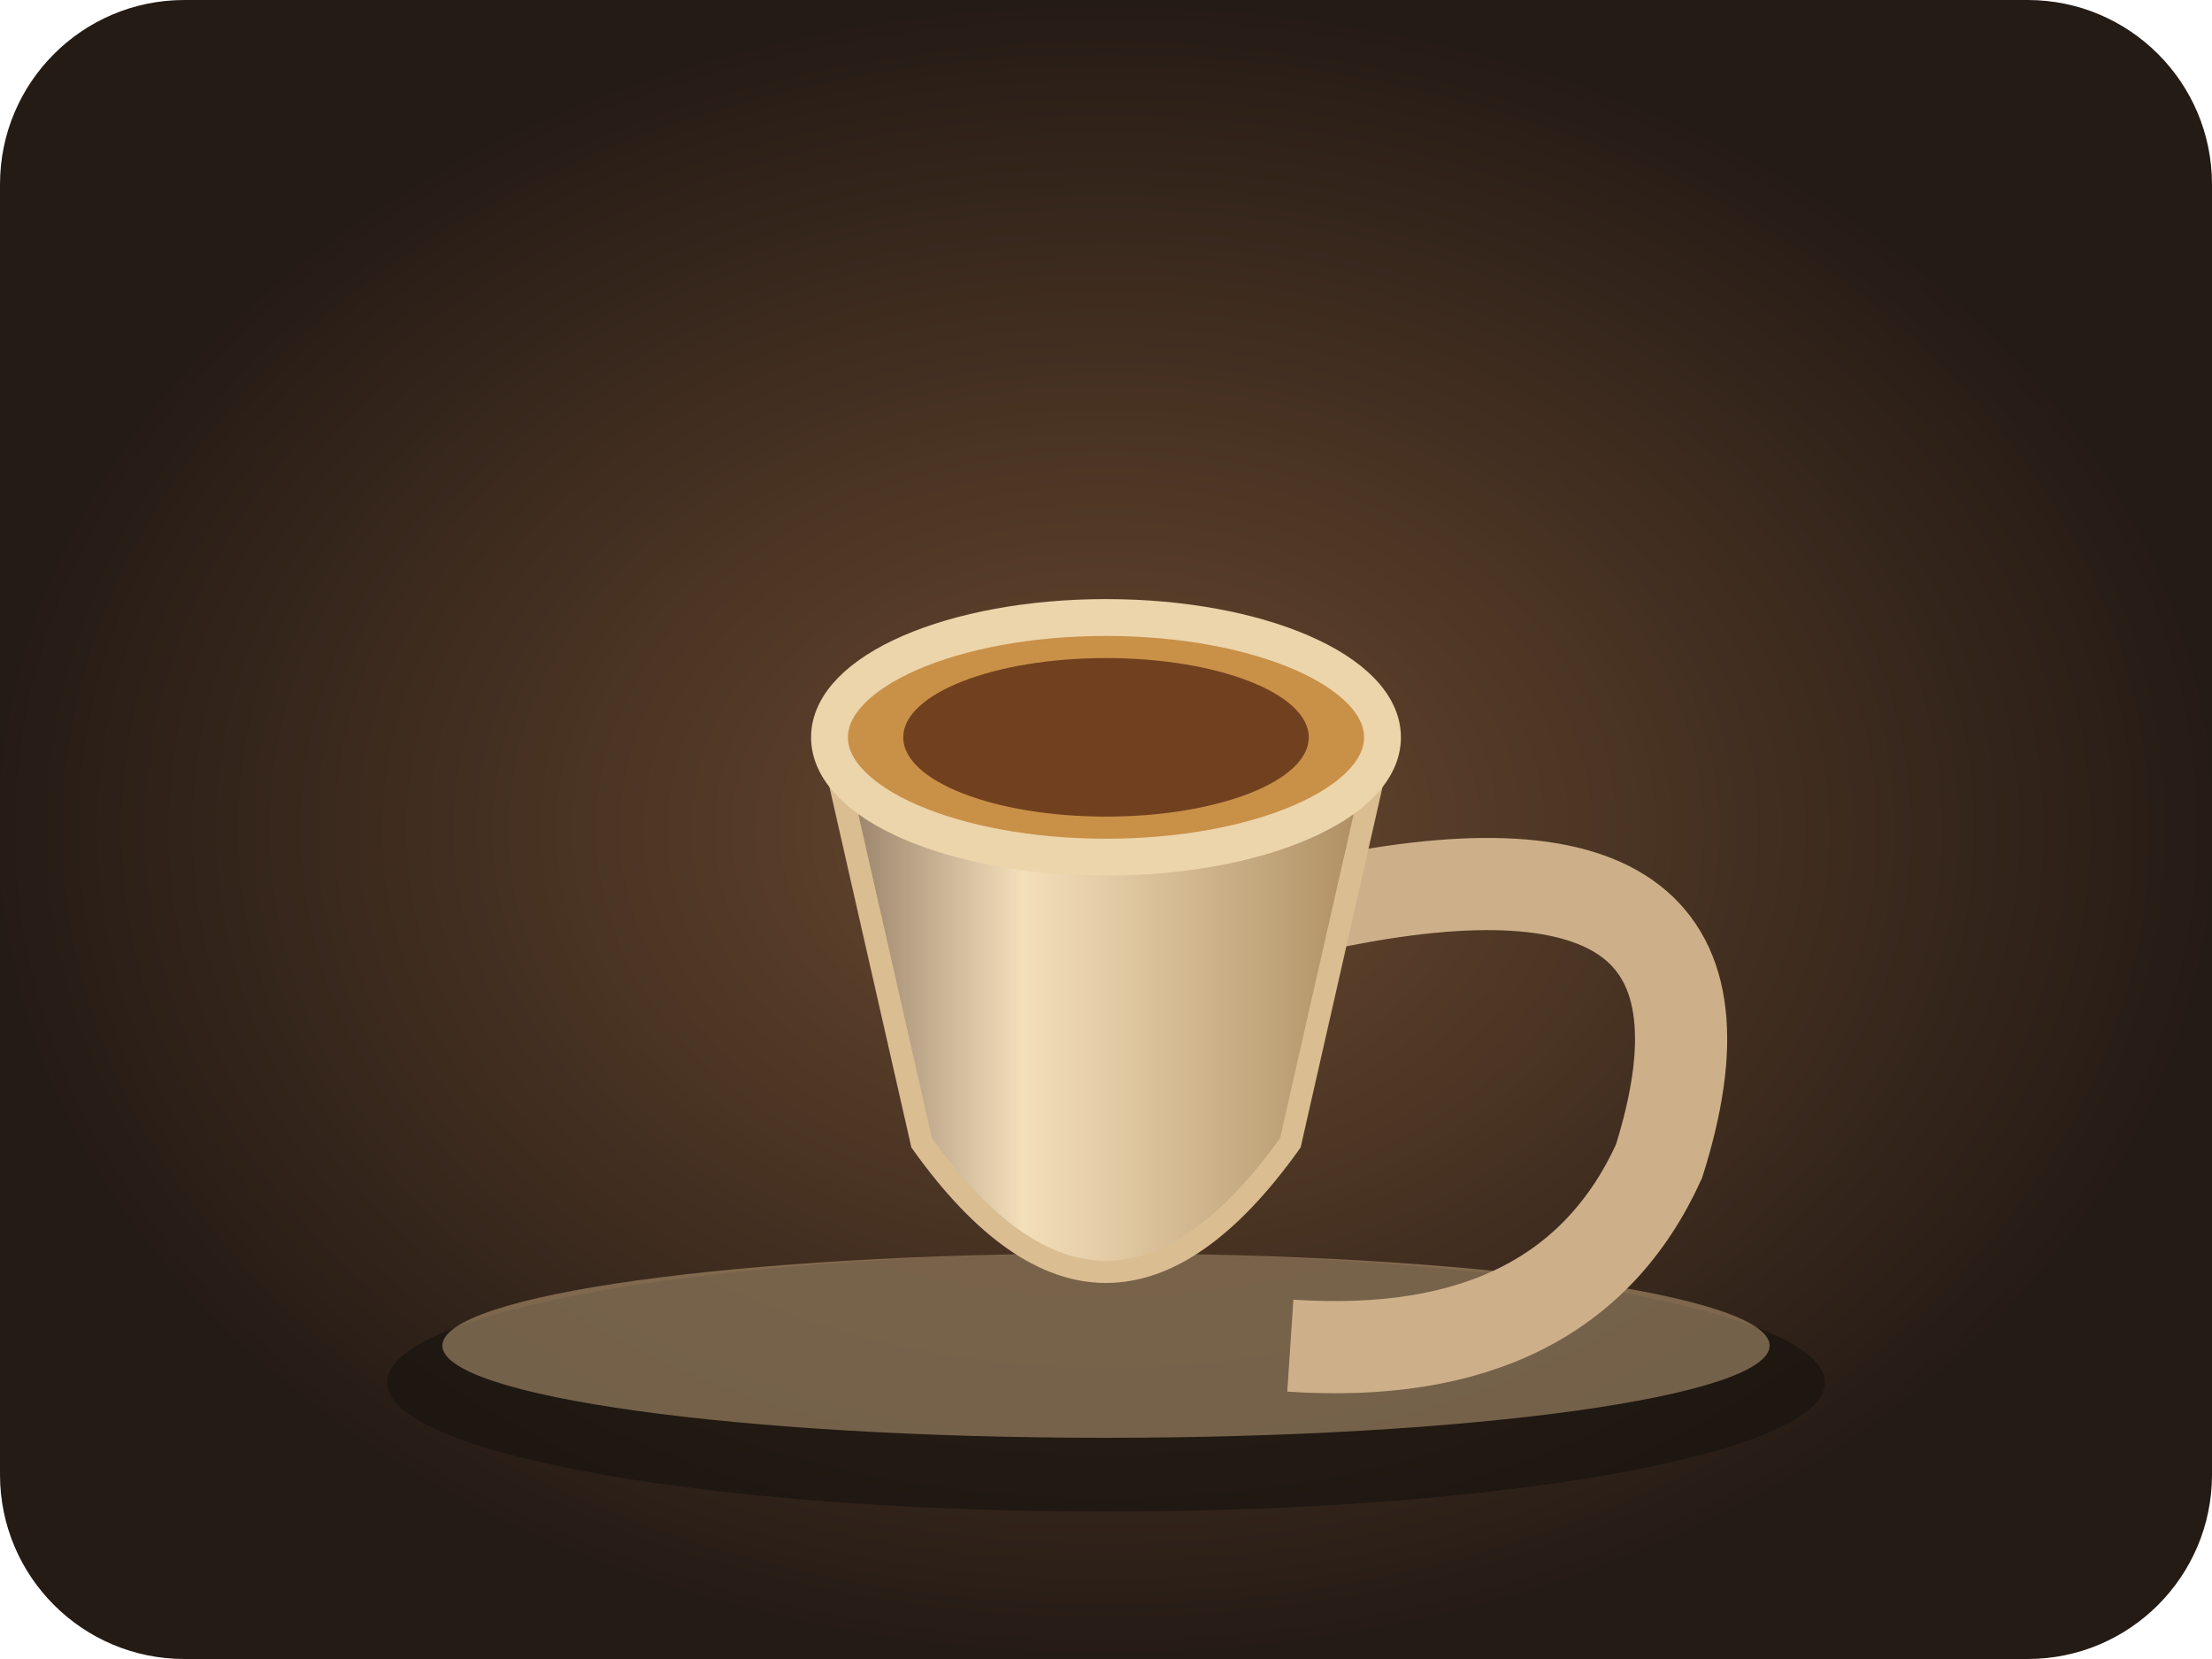
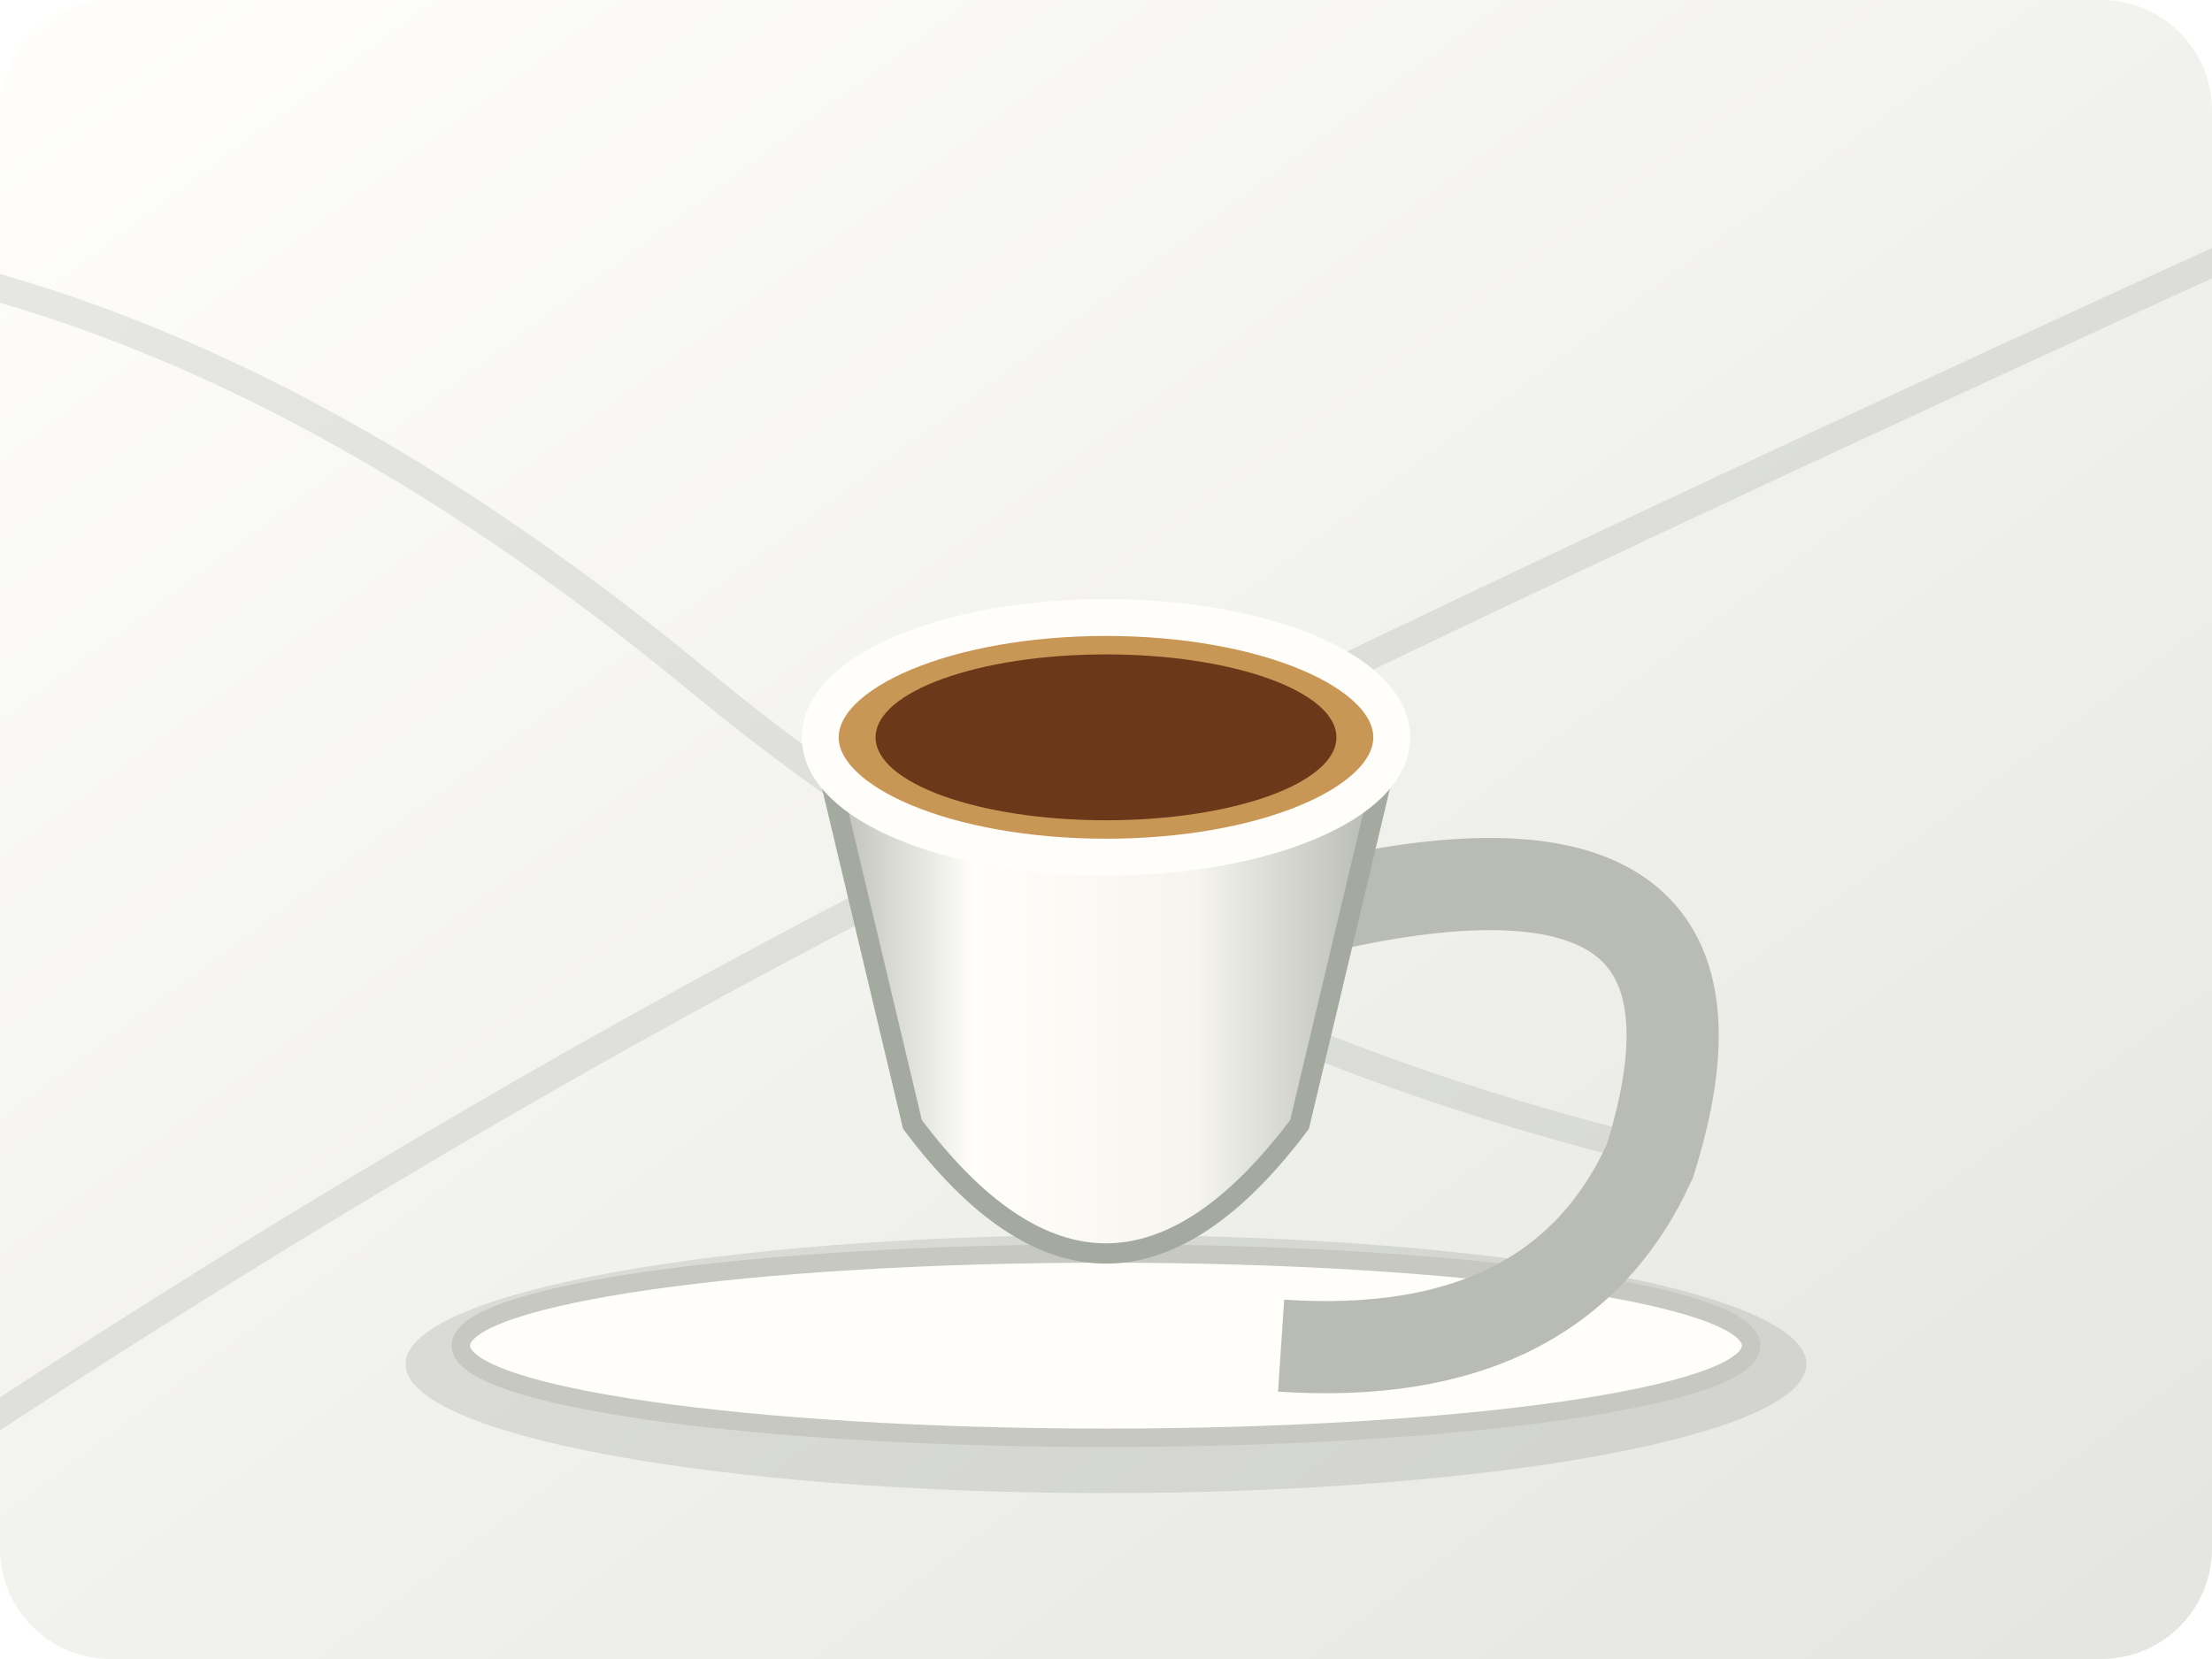
<svg xmlns="http://www.w3.org/2000/svg" viewBox="0 0 120 90">
  <defs>
    <linearGradient id="cup">
-       <stop stop-color="#8f7860" />
-       <stop offset=".35" stop-color="#f4dfbb" />
-       <stop offset="1" stop-color="#aa8a5d" />
+       <stop stop-color="#b6b8b1" />
+       <stop offset=".27" stop-color="#fffefa" />
+       <stop offset=".66" stop-color="#f5f4ef" />
+       <stop offset="1" stop-color="#b1b5ad" />
    </linearGradient>
    <linearGradient id="glass">
-       <stop stop-color="#e5d1ad" stop-opacity=".6" />
-       <stop offset=".5" stop-color="#71401e" />
-       <stop offset="1" stop-color="#c4a478" />
+       <stop stop-color="#d9d8cc" stop-opacity=".85" />
+       <stop offset=".18" stop-color="#6b381a" />
+       <stop offset=".78" stop-color="#6b381a" />
+       <stop offset="1" stop-color="#d4c7b8" />
    </linearGradient>
-     <radialGradient id="bg">
-       <stop stop-color="#6b4a30" />
-       <stop offset="1" stop-color="#251b15" />
-     </radialGradient>
+     <linearGradient id="marble" x2="1" y2="1">
+       <stop stop-color="#fffefa" />
+       <stop offset="1" stop-color="#e4e5e1" />
+     </linearGradient>
  </defs>
-   <rect width="120" height="90" rx="10" fill="url(#bg)" />
-   <ellipse cx="60" cy="75" rx="39" ry="7" fill="#17120e" opacity=".65" />
-   <ellipse cx="60" cy="73" rx="36" ry="5" fill="#ba9c76" opacity=".55" />
-   <path d="M72 49q24-5 18 14-5 11-20 10" fill="none" stroke="#cdb08a" stroke-width="5" />
-   <path d="M45 40h30l-5 22q-10 14 -20 0z" fill="url(#cup)" stroke="#dbbd92" stroke-width="1.2" />
-   <ellipse cx="60" cy="40" rx="15" ry="6.5" fill="#c99048" stroke="#ecd4ab" stroke-width="2" />
-   <ellipse cx="60" cy="40" rx="11" ry="4.3" fill="#71401e" />
+   <rect width="120" height="90" rx="6" fill="url(#marble)" />
+   <path d="M-5 80q30-20 58-34T125 12M-7 14q22 4 45 23t54 26" stroke="#969b97" stroke-opacity=".22" stroke-width="1.5" fill="none" />
+   <ellipse cx="60" cy="74" rx="38" ry="7" fill="#2b3328" opacity=".12" />
+   <ellipse cx="60" cy="73" rx="35" ry="5" fill="#fffefa" stroke="#c7c8c1" />
+   <path d="M72.5 49q23-5 17 14-5 11-20 10" fill="none" stroke="#b9bcb4" stroke-width="5" />
+   <path d="M44.5 40h31l-5 21q-10.5 14 -21 0z" fill="url(#cup)" stroke="#a5aaa0" stroke-width="1.1" />
+   <ellipse cx="60" cy="40" rx="15.5" ry="6.5" fill="#c99755" stroke="#fffefa" stroke-width="2" />
+   <ellipse cx="60" cy="40" rx="12.5" ry="4.5" fill="#6b381a" />
</svg>
